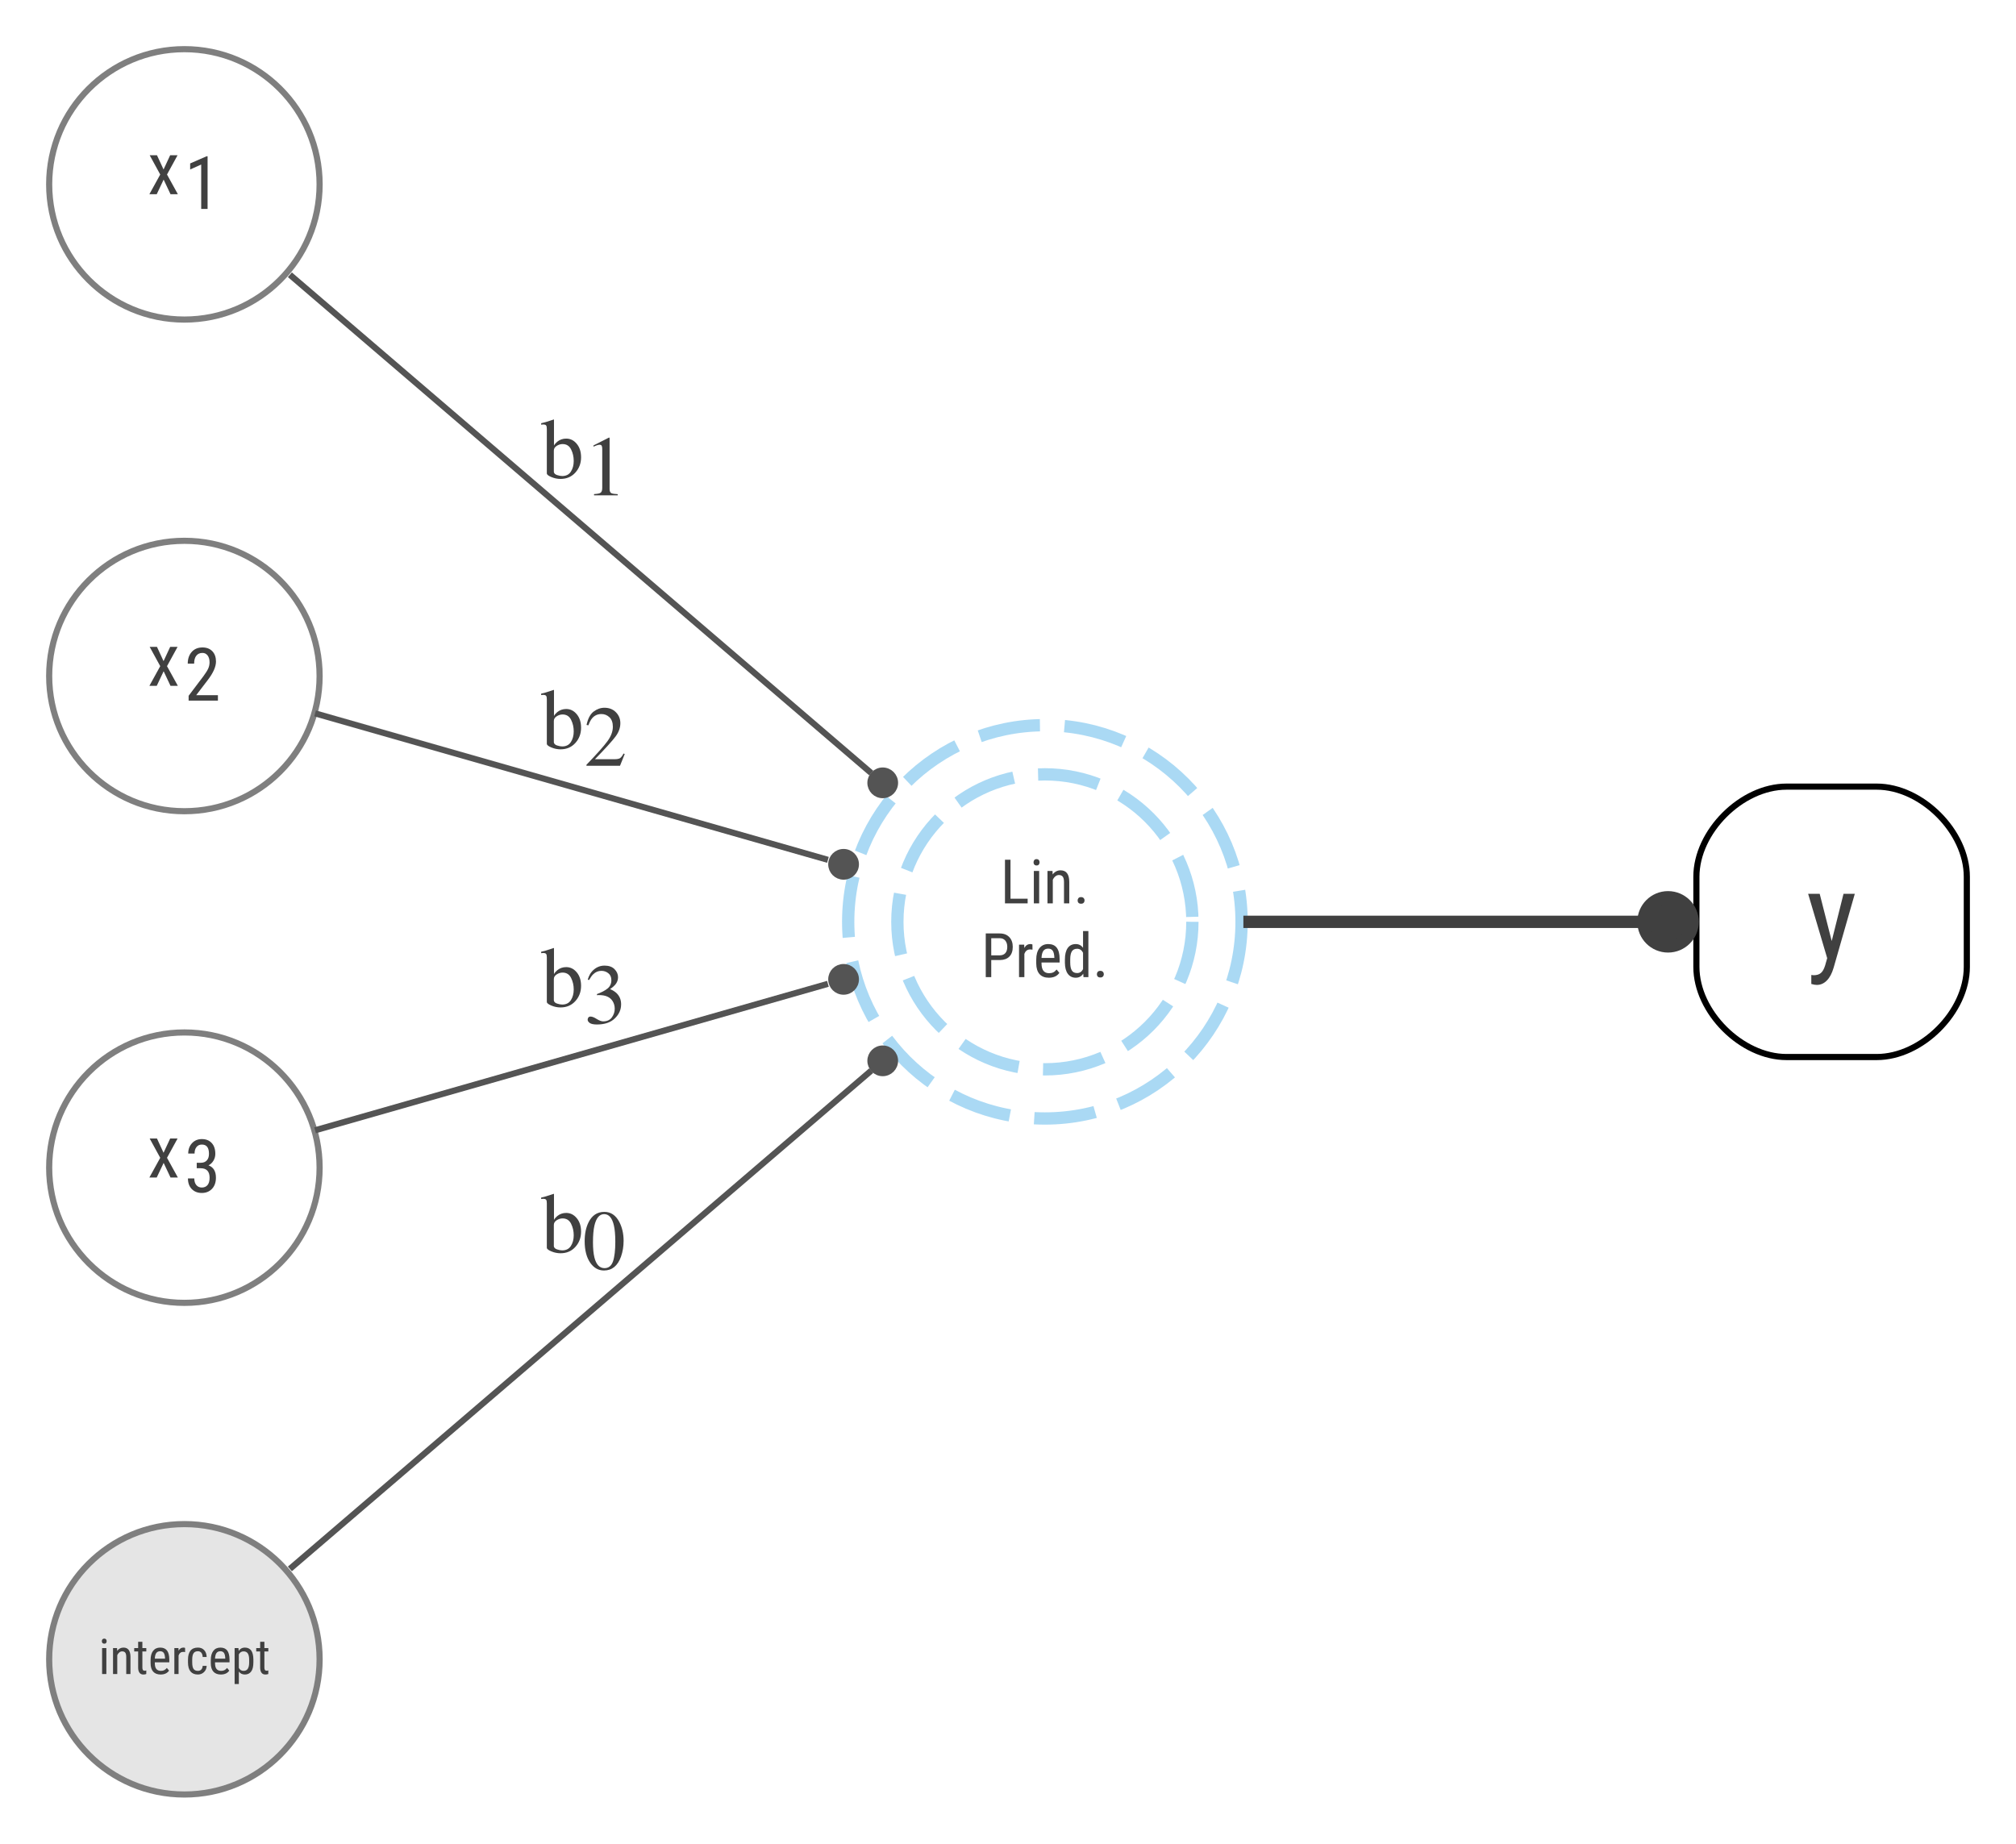
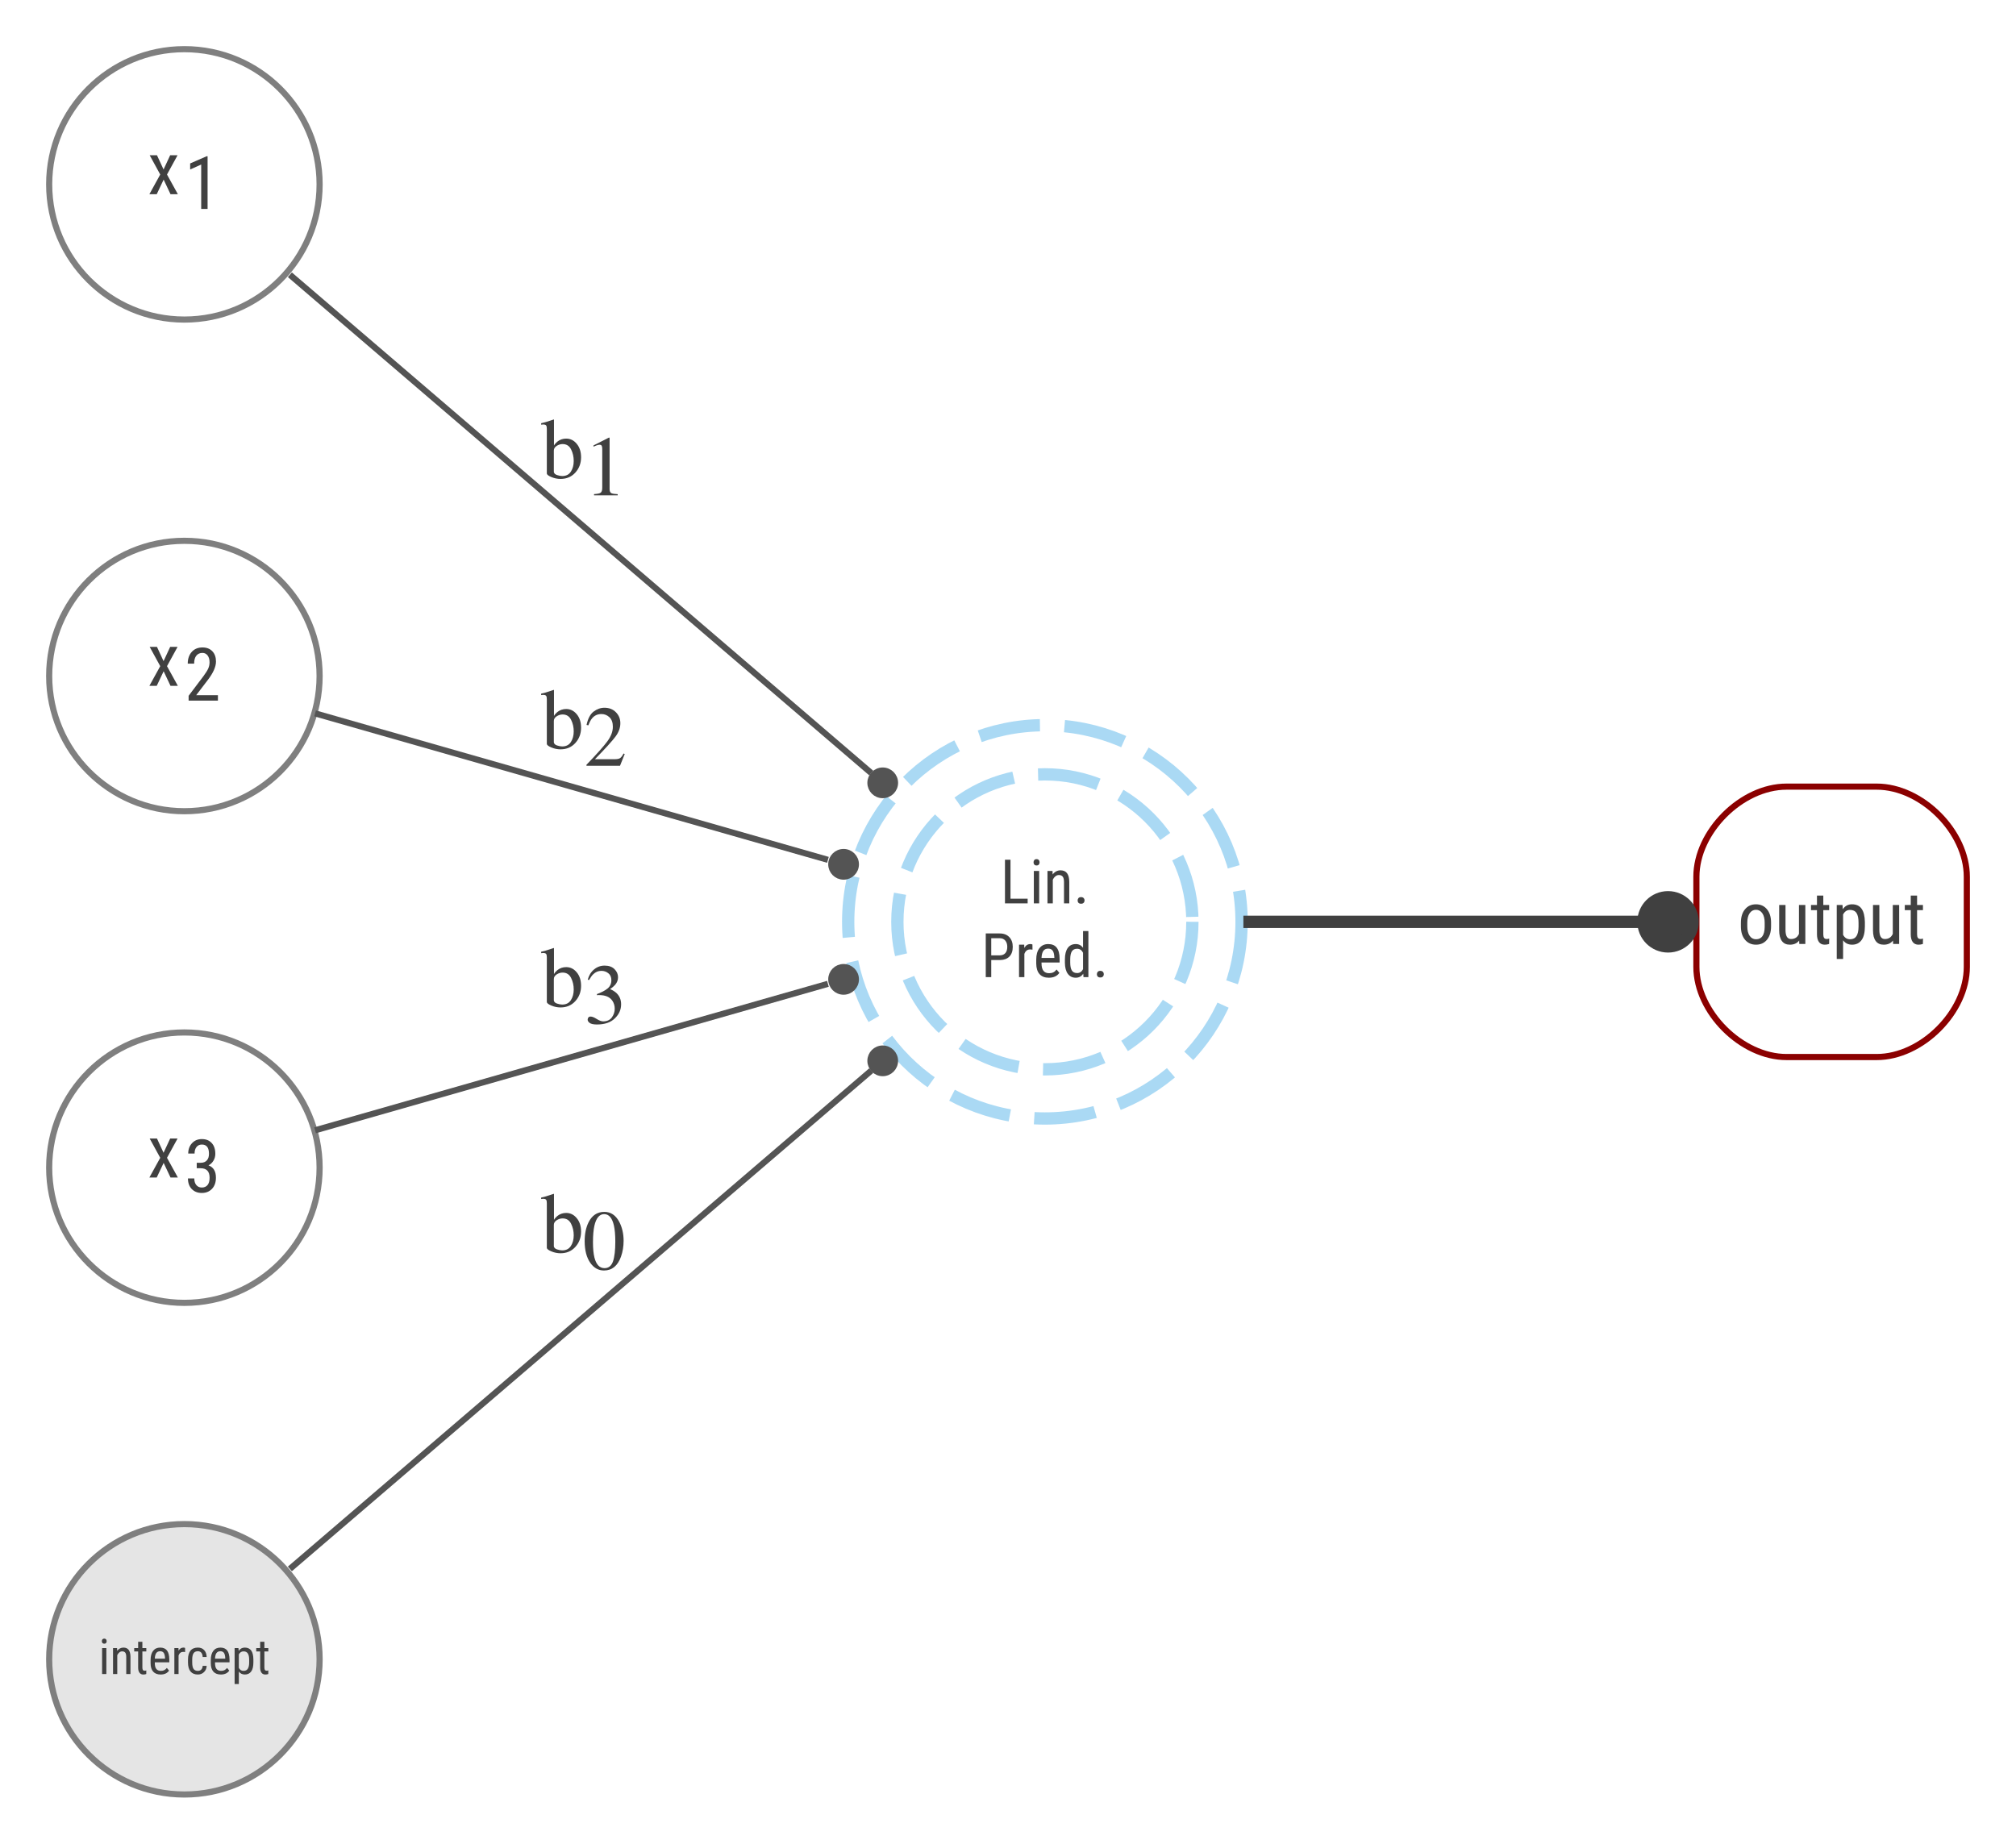
<svg xmlns="http://www.w3.org/2000/svg" width="164pt" height="150pt" viewBox="0 0 164 150" version="1.1">
  <g id="surface1">
    <path style="fill:none;stroke-width:0.5;stroke-linecap:butt;stroke-linejoin:miter;stroke:rgb(49.804%,49.804%,49.804%);stroke-opacity:1;stroke-miterlimit:4;" d="M 22 -131 C 22 -124.926 17.074 -120 11 -120 C 4.926 -120 0 -124.926 0 -131 C 0 -137.074 4.926 -142 11 -142 C 17.074 -142 22 -137.074 22 -131 Z M 22 -131 " transform="matrix(1,0,0,1,4,146)" />
    <path style=" stroke:none;fill-rule:nonzero;fill:rgb(25.098%,25.098%,25.098%);fill-opacity:1;" d="M 13.305 13.789 L 13.844 12.629 L 14.445 12.629 L 13.586 14.199 L 14.469 15.801 L 13.871 15.801 L 13.312 14.613 L 12.75 15.801 L 12.152 15.801 L 13.035 14.199 L 12.176 12.629 L 12.77 12.629 Z M 12 10.234 " />
    <path style=" stroke:none;fill-rule:nonzero;fill:rgb(25.098%,25.098%,25.098%);fill-opacity:1;" d="M 16.887 17 L 16.367 17 L 16.367 13.387 L 15.469 13.789 L 15.469 13.297 L 16.805 12.715 L 16.887 12.715 Z M 15 11.434 " />
    <path style="fill:none;stroke-width:1;stroke-linecap:butt;stroke-linejoin:miter;stroke:rgb(33.725%,70.588%,91.373%);stroke-opacity:0.502;stroke-dasharray:5,2;stroke-miterlimit:4;" d="M 93 -71 C 93 -64.371 87.629 -59 81 -59 C 74.371 -59 69 -64.371 69 -71 C 69 -77.629 74.371 -83 81 -83 C 87.629 -83 93 -77.629 93 -71 Z M 93 -71 " transform="matrix(1,0,0,1,4,146)" />
    <path style="fill:none;stroke-width:1;stroke-linecap:butt;stroke-linejoin:miter;stroke:rgb(33.725%,70.588%,91.373%);stroke-opacity:0.502;stroke-dasharray:5,2;stroke-miterlimit:4;" d="M 97 -71 C 97 -62.164 89.836 -55 81 -55 C 72.164 -55 65 -62.164 65 -71 C 65 -79.836 72.164 -87 81 -87 C 89.836 -87 97 -79.836 97 -71 Z M 97 -71 " transform="matrix(1,0,0,1,4,146)" />
    <path style=" stroke:none;fill-rule:nonzero;fill:rgb(25.098%,25.098%,25.098%);fill-opacity:1;" d="M 82.203 73.117 L 83.598 73.117 L 83.598 73.5 L 81.754 73.5 L 81.754 69.945 L 82.203 69.945 Z M 84.535 73.5 L 84.102 73.5 L 84.102 70.859 L 84.535 70.859 Z M 84.57 70.156 C 84.57 70.23 84.547 70.293 84.508 70.34 C 84.469 70.391 84.406 70.414 84.324 70.414 C 84.242 70.414 84.18 70.391 84.141 70.34 C 84.098 70.293 84.078 70.23 84.078 70.156 C 84.078 70.086 84.098 70.023 84.141 69.973 C 84.18 69.922 84.242 69.898 84.324 69.898 C 84.402 69.898 84.465 69.922 84.508 69.973 C 84.547 70.023 84.57 70.086 84.57 70.156 Z M 85.621 70.859 L 85.633 71.145 C 85.801 70.922 86.016 70.809 86.273 70.809 C 86.742 70.809 86.98 71.121 86.984 71.746 L 86.984 73.5 L 86.555 73.5 L 86.555 71.766 C 86.555 71.559 86.52 71.41 86.453 71.324 C 86.383 71.238 86.277 71.191 86.141 71.191 C 86.031 71.191 85.938 71.23 85.852 71.301 C 85.766 71.371 85.695 71.465 85.645 71.582 L 85.645 73.5 L 85.211 73.5 L 85.211 70.859 Z M 87.664 73.262 C 87.664 73.184 87.688 73.121 87.734 73.066 C 87.781 73.016 87.852 72.988 87.941 72.988 C 88.035 72.988 88.105 73.016 88.152 73.066 C 88.203 73.121 88.227 73.184 88.227 73.262 C 88.227 73.336 88.203 73.402 88.152 73.453 C 88.105 73.504 88.035 73.527 87.941 73.527 C 87.848 73.527 87.781 73.5 87.734 73.453 C 87.688 73.402 87.664 73.34 87.664 73.262 Z M 81.371 68.859 " />
    <path style=" stroke:none;fill-rule:nonzero;fill:rgb(25.098%,25.098%,25.098%);fill-opacity:1;" d="M 80.637 78.109 L 80.637 79.5 L 80.191 79.5 L 80.191 75.945 L 81.324 75.945 C 81.656 75.945 81.914 76.043 82.105 76.242 C 82.293 76.441 82.387 76.703 82.387 77.031 C 82.387 77.375 82.297 77.637 82.117 77.82 C 81.938 78.008 81.684 78.102 81.355 78.109 Z M 80.637 77.727 L 81.324 77.727 C 81.523 77.727 81.676 77.664 81.781 77.547 C 81.887 77.43 81.941 77.258 81.941 77.035 C 81.941 76.824 81.887 76.652 81.777 76.523 C 81.668 76.395 81.52 76.332 81.328 76.332 L 80.637 76.332 Z M 83.992 77.266 C 83.93 77.254 83.867 77.246 83.797 77.246 C 83.574 77.246 83.422 77.367 83.332 77.609 L 83.332 79.5 L 82.898 79.5 L 82.898 76.859 L 83.32 76.859 L 83.328 77.125 C 83.445 76.914 83.605 76.809 83.82 76.809 C 83.887 76.809 83.945 76.82 83.988 76.844 Z M 85.32 79.547 C 84.992 79.547 84.742 79.449 84.566 79.254 C 84.391 79.059 84.301 78.77 84.297 78.391 L 84.297 78.07 C 84.297 77.676 84.383 77.367 84.555 77.145 C 84.727 76.922 84.965 76.809 85.273 76.809 C 85.582 76.809 85.812 76.906 85.965 77.105 C 86.117 77.301 86.199 77.609 86.199 78.023 L 86.199 78.309 L 84.727 78.309 L 84.727 78.371 C 84.727 78.652 84.781 78.859 84.887 78.988 C 84.992 79.117 85.145 79.18 85.348 79.18 C 85.473 79.18 85.586 79.156 85.684 79.109 C 85.781 79.062 85.871 78.984 85.953 78.879 L 86.18 79.152 C 85.992 79.418 85.707 79.547 85.32 79.547 Z M 85.273 77.18 C 85.094 77.18 84.961 77.242 84.875 77.363 C 84.789 77.488 84.738 77.68 84.727 77.938 L 85.77 77.938 L 85.77 77.879 C 85.758 77.629 85.711 77.449 85.633 77.344 C 85.555 77.234 85.434 77.18 85.273 77.18 Z M 86.629 78.059 C 86.629 77.652 86.707 77.344 86.859 77.129 C 87.012 76.914 87.23 76.809 87.516 76.809 C 87.766 76.809 87.965 76.914 88.105 77.117 L 88.105 75.75 L 88.539 75.75 L 88.539 79.5 L 88.141 79.5 L 88.121 79.219 C 87.977 79.438 87.773 79.547 87.512 79.547 C 87.238 79.547 87.023 79.441 86.867 79.23 C 86.711 79.02 86.633 78.719 86.629 78.332 Z M 87.062 78.305 C 87.062 78.602 87.105 78.82 87.195 78.961 C 87.281 79.098 87.426 79.168 87.625 79.168 C 87.84 79.168 88 79.059 88.105 78.844 L 88.105 77.512 C 87.996 77.301 87.836 77.191 87.625 77.191 C 87.426 77.191 87.285 77.262 87.195 77.402 C 87.109 77.539 87.062 77.754 87.062 78.043 Z M 89.23 79.262 C 89.23 79.184 89.254 79.121 89.301 79.066 C 89.348 79.016 89.418 78.988 89.508 78.988 C 89.602 78.988 89.672 79.016 89.719 79.066 C 89.77 79.121 89.793 79.184 89.793 79.262 C 89.793 79.336 89.77 79.402 89.719 79.453 C 89.672 79.504 89.602 79.527 89.508 79.527 C 89.414 79.527 89.348 79.5 89.301 79.453 C 89.254 79.402 89.23 79.34 89.23 79.262 Z M 79.809 74.859 " />
    <path style="fill:none;stroke-width:0.5;stroke-linecap:butt;stroke-linejoin:miter;stroke:rgb(32.941%,32.941%,32.941%);stroke-opacity:1;stroke-miterlimit:4;" d="M 19.582 -123.645 C 31.371 -113.539 52.715 -95.242 66.875 -83.105 " transform="matrix(1,0,0,1,4,146)" />
    <path style="fill-rule:nonzero;fill:rgb(32.941%,32.941%,32.941%);fill-opacity:1;stroke-width:0.5;stroke-linecap:butt;stroke-linejoin:miter;stroke:rgb(32.941%,32.941%,32.941%);stroke-opacity:1;stroke-miterlimit:4;" d="M 68.809 -82.309 C 68.809 -81.758 68.359 -81.309 67.809 -81.309 C 67.254 -81.309 66.809 -81.758 66.809 -82.309 C 66.809 -82.859 67.254 -83.309 67.809 -83.309 C 68.359 -83.309 68.809 -82.859 68.809 -82.309 Z M 68.809 -82.309 " transform="matrix(1,0,0,1,4,146)" />
    <path style=" stroke:none;fill-rule:nonzero;fill:rgb(25.098%,25.098%,25.098%);fill-opacity:1;" d="M 44.023 34.551 L 44.023 34.434 C 44.285 34.375 44.516 34.309 44.727 34.234 C 44.934 34.164 45.043 34.125 45.059 34.125 C 45.062 34.141 45.066 34.156 45.066 34.168 L 45.066 36.25 C 45.125 36.141 45.215 36.035 45.332 35.938 C 45.543 35.766 45.785 35.684 46.059 35.684 C 46.395 35.684 46.68 35.824 46.914 36.105 C 47.152 36.387 47.27 36.754 47.27 37.207 C 47.27 37.691 47.117 38.102 46.809 38.445 C 46.5 38.789 46.098 38.965 45.598 38.965 C 45.344 38.965 45.094 38.914 44.852 38.812 C 44.609 38.711 44.484 38.613 44.484 38.512 L 44.484 34.898 C 44.484 34.766 44.469 34.672 44.43 34.617 C 44.395 34.562 44.309 34.535 44.18 34.535 Z M 45.055 38.398 C 45.074 38.516 45.164 38.602 45.32 38.652 C 45.477 38.703 45.613 38.73 45.734 38.73 C 46.051 38.73 46.289 38.609 46.441 38.371 C 46.594 38.133 46.672 37.844 46.672 37.504 C 46.672 37.164 46.602 36.852 46.457 36.562 C 46.312 36.273 46.082 36.129 45.762 36.129 C 45.598 36.129 45.441 36.18 45.285 36.277 C 45.129 36.379 45.055 36.504 45.055 36.656 Z M 44 33.648 " />
    <path style=" stroke:none;fill-rule:nonzero;fill:rgb(25.098%,25.098%,25.098%);fill-opacity:1;" d="M 49.57 35.605 C 49.578 35.617 49.586 35.625 49.586 35.629 C 49.586 35.637 49.59 35.648 49.59 35.668 L 49.59 39.785 C 49.59 39.961 49.637 40.07 49.727 40.121 C 49.82 40.168 49.996 40.195 50.25 40.207 L 50.25 40.301 L 48.324 40.301 L 48.324 40.199 C 48.602 40.184 48.781 40.148 48.863 40.086 C 48.949 40.023 48.992 39.891 48.992 39.684 L 48.992 36.52 C 48.992 36.41 48.977 36.328 48.949 36.27 C 48.922 36.215 48.863 36.184 48.773 36.184 C 48.711 36.184 48.637 36.203 48.539 36.234 C 48.445 36.27 48.359 36.305 48.277 36.34 L 48.277 36.242 L 49.531 35.605 Z M 47.5 35.051 " />
    <path style="fill:none;stroke-width:0.5;stroke-linecap:butt;stroke-linejoin:miter;stroke:rgb(49.804%,49.804%,49.804%);stroke-opacity:1;stroke-miterlimit:4;" d="M 22 -91 C 22 -84.926 17.074 -80 11 -80 C 4.926 -80 0 -84.926 0 -91 C 0 -97.074 4.926 -102 11 -102 C 17.074 -102 22 -97.074 22 -91 Z M 22 -91 " transform="matrix(1,0,0,1,4,146)" />
    <path style=" stroke:none;fill-rule:nonzero;fill:rgb(25.098%,25.098%,25.098%);fill-opacity:1;" d="M 13.305 53.789 L 13.844 52.629 L 14.445 52.629 L 13.586 54.199 L 14.469 55.801 L 13.871 55.801 L 13.312 54.613 L 12.75 55.801 L 12.152 55.801 L 13.035 54.199 L 12.176 52.629 L 12.77 52.629 Z M 12 50.234 " />
    <path style=" stroke:none;fill-rule:nonzero;fill:rgb(25.098%,25.098%,25.098%);fill-opacity:1;" d="M 17.727 57 L 15.344 57 L 15.344 56.609 L 16.559 55 C 16.742 54.75 16.871 54.547 16.941 54.387 C 17.012 54.227 17.047 54.062 17.047 53.883 C 17.047 53.656 16.996 53.473 16.891 53.332 C 16.785 53.191 16.645 53.121 16.473 53.121 C 16.258 53.121 16.09 53.195 15.973 53.344 C 15.852 53.492 15.793 53.711 15.793 53.992 L 15.273 53.992 C 15.273 53.598 15.383 53.281 15.598 53.039 C 15.812 52.797 16.105 52.676 16.473 52.676 C 16.812 52.676 17.082 52.781 17.277 52.988 C 17.473 53.195 17.57 53.473 17.57 53.82 C 17.57 54.242 17.352 54.738 16.91 55.316 L 15.961 56.559 L 17.727 56.559 Z M 15 51.434 " />
    <path style="fill:none;stroke-width:0.5;stroke-linecap:butt;stroke-linejoin:miter;stroke:rgb(32.941%,32.941%,32.941%);stroke-opacity:1;stroke-miterlimit:4;" d="M 21.633 -87.961 C 32.695 -84.801 50.207 -79.797 63.352 -76.043 " transform="matrix(1,0,0,1,4,146)" />
    <path style="fill-rule:nonzero;fill:rgb(32.941%,32.941%,32.941%);fill-opacity:1;stroke-width:0.5;stroke-linecap:butt;stroke-linejoin:miter;stroke:rgb(32.941%,32.941%,32.941%);stroke-opacity:1;stroke-miterlimit:4;" d="M 65.625 -75.68 C 65.625 -75.125 65.176 -74.68 64.625 -74.68 C 64.07 -74.68 63.625 -75.125 63.625 -75.68 C 63.625 -76.23 64.07 -76.68 64.625 -76.68 C 65.176 -76.68 65.625 -76.23 65.625 -75.68 Z M 65.625 -75.68 " transform="matrix(1,0,0,1,4,146)" />
    <path style=" stroke:none;fill-rule:nonzero;fill:rgb(25.098%,25.098%,25.098%);fill-opacity:1;" d="M 44.023 56.551 L 44.023 56.434 C 44.285 56.375 44.516 56.309 44.727 56.234 C 44.934 56.164 45.043 56.125 45.059 56.125 C 45.062 56.141 45.066 56.156 45.066 56.168 L 45.066 58.25 C 45.125 58.141 45.215 58.035 45.332 57.938 C 45.543 57.766 45.785 57.684 46.059 57.684 C 46.395 57.684 46.68 57.824 46.914 58.105 C 47.152 58.387 47.27 58.754 47.27 59.207 C 47.27 59.691 47.117 60.102 46.809 60.445 C 46.5 60.789 46.098 60.965 45.598 60.965 C 45.344 60.965 45.094 60.914 44.852 60.812 C 44.609 60.711 44.484 60.613 44.484 60.512 L 44.484 56.898 C 44.484 56.766 44.469 56.672 44.43 56.617 C 44.395 56.562 44.309 56.535 44.18 56.535 Z M 45.055 60.398 C 45.074 60.516 45.164 60.602 45.32 60.652 C 45.477 60.703 45.613 60.73 45.734 60.73 C 46.051 60.73 46.289 60.609 46.441 60.371 C 46.594 60.133 46.672 59.844 46.672 59.504 C 46.672 59.164 46.602 58.852 46.457 58.562 C 46.312 58.273 46.082 58.129 45.762 58.129 C 45.598 58.129 45.441 58.18 45.285 58.277 C 45.129 58.379 45.055 58.504 45.055 58.656 Z M 44 55.648 " />
    <path style=" stroke:none;fill-rule:nonzero;fill:rgb(25.098%,25.098%,25.098%);fill-opacity:1;" d="M 47.707 62.223 C 48.543 61.355 49.109 60.719 49.406 60.316 C 49.707 59.91 49.855 59.516 49.855 59.129 C 49.855 58.793 49.766 58.535 49.582 58.359 C 49.398 58.184 49.18 58.094 48.93 58.094 C 48.617 58.094 48.363 58.207 48.172 58.434 C 48.062 58.559 47.961 58.754 47.863 59.012 L 47.715 58.98 C 47.828 58.457 48.023 58.094 48.293 57.891 C 48.566 57.688 48.859 57.582 49.172 57.582 C 49.555 57.582 49.867 57.707 50.105 57.949 C 50.344 58.191 50.465 58.488 50.465 58.84 C 50.465 59.211 50.336 59.57 50.078 59.918 C 49.82 60.266 49.262 60.883 48.398 61.77 L 49.969 61.77 C 50.188 61.77 50.34 61.742 50.43 61.688 C 50.52 61.637 50.617 61.508 50.73 61.305 L 50.82 61.348 L 50.438 62.301 L 47.707 62.301 Z M 47.5 57.051 " />
    <path style="fill:none;stroke-width:0.5;stroke-linecap:butt;stroke-linejoin:miter;stroke:rgb(49.804%,49.804%,49.804%);stroke-opacity:1;stroke-miterlimit:4;" d="M 22 -51 C 22 -44.926 17.074 -40 11 -40 C 4.926 -40 0 -44.926 0 -51 C 0 -57.074 4.926 -62 11 -62 C 17.074 -62 22 -57.074 22 -51 Z M 22 -51 " transform="matrix(1,0,0,1,4,146)" />
    <path style=" stroke:none;fill-rule:nonzero;fill:rgb(25.098%,25.098%,25.098%);fill-opacity:1;" d="M 13.305 93.789 L 13.844 92.629 L 14.445 92.629 L 13.586 94.199 L 14.469 95.801 L 13.871 95.801 L 13.312 94.613 L 12.75 95.801 L 12.152 95.801 L 13.035 94.199 L 12.176 92.629 L 12.77 92.629 Z M 12 90.234 " />
    <path style=" stroke:none;fill-rule:nonzero;fill:rgb(25.098%,25.098%,25.098%);fill-opacity:1;" d="M 16.004 94.602 L 16.336 94.602 C 16.547 94.602 16.711 94.539 16.828 94.406 C 16.945 94.277 17 94.098 17 93.871 C 17 93.371 16.809 93.121 16.422 93.121 C 16.234 93.121 16.09 93.188 15.984 93.324 C 15.879 93.457 15.828 93.633 15.828 93.852 L 15.312 93.852 C 15.312 93.512 15.414 93.23 15.621 93.008 C 15.828 92.785 16.098 92.676 16.422 92.676 C 16.758 92.676 17.023 92.781 17.219 92.992 C 17.418 93.203 17.516 93.5 17.516 93.883 C 17.516 94.078 17.465 94.266 17.363 94.434 C 17.262 94.605 17.125 94.73 16.961 94.812 C 17.363 94.961 17.566 95.293 17.566 95.812 C 17.566 96.191 17.461 96.496 17.25 96.719 C 17.039 96.945 16.758 97.059 16.418 97.059 C 16.078 97.059 15.809 96.953 15.598 96.738 C 15.391 96.523 15.289 96.234 15.289 95.875 L 15.805 95.875 C 15.805 96.102 15.859 96.281 15.969 96.414 C 16.078 96.547 16.227 96.617 16.418 96.617 C 16.609 96.617 16.766 96.551 16.879 96.422 C 16.992 96.289 17.051 96.09 17.051 95.82 C 17.051 95.305 16.805 95.047 16.316 95.047 L 16.004 95.047 Z M 15 91.434 " />
    <path style="fill:none;stroke-width:0.5;stroke-linecap:butt;stroke-linejoin:miter;stroke:rgb(32.941%,32.941%,32.941%);stroke-opacity:1;stroke-miterlimit:4;" d="M 21.633 -54.039 C 32.695 -57.199 50.207 -62.203 63.352 -65.957 " transform="matrix(1,0,0,1,4,146)" />
    <path style="fill-rule:nonzero;fill:rgb(32.941%,32.941%,32.941%);fill-opacity:1;stroke-width:0.5;stroke-linecap:butt;stroke-linejoin:miter;stroke:rgb(32.941%,32.941%,32.941%);stroke-opacity:1;stroke-miterlimit:4;" d="M 65.625 -66.32 C 65.625 -65.77 65.176 -65.32 64.625 -65.32 C 64.07 -65.32 63.625 -65.77 63.625 -66.32 C 63.625 -66.875 64.07 -67.32 64.625 -67.32 C 65.176 -67.32 65.625 -66.875 65.625 -66.32 Z M 65.625 -66.32 " transform="matrix(1,0,0,1,4,146)" />
    <path style=" stroke:none;fill-rule:nonzero;fill:rgb(25.098%,25.098%,25.098%);fill-opacity:1;" d="M 44.023 77.551 L 44.023 77.434 C 44.285 77.375 44.516 77.309 44.727 77.234 C 44.934 77.164 45.043 77.125 45.059 77.125 C 45.062 77.141 45.066 77.156 45.066 77.168 L 45.066 79.25 C 45.125 79.141 45.215 79.035 45.332 78.938 C 45.543 78.766 45.785 78.684 46.059 78.684 C 46.395 78.684 46.68 78.824 46.914 79.105 C 47.152 79.387 47.27 79.754 47.27 80.207 C 47.27 80.691 47.117 81.102 46.809 81.445 C 46.5 81.789 46.098 81.965 45.598 81.965 C 45.344 81.965 45.094 81.914 44.852 81.812 C 44.609 81.711 44.484 81.613 44.484 81.512 L 44.484 77.898 C 44.484 77.766 44.469 77.672 44.43 77.617 C 44.395 77.562 44.309 77.535 44.18 77.535 Z M 45.055 81.398 C 45.074 81.516 45.164 81.602 45.32 81.652 C 45.477 81.703 45.613 81.73 45.734 81.73 C 46.051 81.73 46.289 81.609 46.441 81.371 C 46.594 81.133 46.672 80.844 46.672 80.504 C 46.672 80.164 46.602 79.852 46.457 79.562 C 46.312 79.273 46.082 79.129 45.762 79.129 C 45.598 79.129 45.441 79.18 45.285 79.277 C 45.129 79.379 45.055 79.504 45.055 79.656 Z M 44 76.648 " />
    <path style=" stroke:none;fill-rule:nonzero;fill:rgb(25.098%,25.098%,25.098%);fill-opacity:1;" d="M 48.043 82.707 C 48.168 82.707 48.336 82.77 48.539 82.902 C 48.746 83.031 48.922 83.098 49.066 83.098 C 49.383 83.098 49.621 82.988 49.777 82.773 C 49.93 82.559 50.008 82.324 50.008 82.07 C 50.008 81.828 49.945 81.613 49.82 81.426 C 49.609 81.113 49.25 80.961 48.746 80.961 C 48.719 80.961 48.688 80.961 48.664 80.961 C 48.637 80.961 48.602 80.965 48.566 80.969 L 48.559 80.879 C 48.922 80.746 49.211 80.598 49.422 80.426 C 49.633 80.254 49.734 80.031 49.734 79.75 C 49.734 79.5 49.652 79.312 49.488 79.184 C 49.324 79.051 49.133 78.988 48.922 78.988 C 48.672 78.988 48.449 79.078 48.258 79.266 C 48.152 79.363 48.043 79.52 47.922 79.73 L 47.812 79.707 C 47.906 79.359 48.074 79.082 48.324 78.875 C 48.57 78.668 48.859 78.562 49.184 78.562 C 49.531 78.562 49.805 78.66 49.992 78.852 C 50.184 79.043 50.277 79.262 50.277 79.512 C 50.277 79.734 50.199 79.938 50.043 80.121 C 49.953 80.227 49.816 80.344 49.629 80.473 C 49.848 80.566 50.023 80.676 50.156 80.801 C 50.406 81.043 50.527 81.344 50.527 81.711 C 50.527 82.145 50.359 82.527 50.016 82.855 C 49.676 83.188 49.191 83.352 48.562 83.352 C 48.281 83.352 48.086 83.309 47.973 83.227 C 47.859 83.145 47.805 83.055 47.805 82.957 C 47.805 82.898 47.824 82.844 47.859 82.789 C 47.898 82.734 47.961 82.707 48.043 82.707 Z M 47.5 78.051 " />
-     <path style="fill:none;stroke-width:0.5;stroke-linecap:butt;stroke-linejoin:miter;stroke:rgb(0%,0%,0%);stroke-opacity:1;stroke-miterlimit:4;" d="M 148.668 -82 C 148.668 -82 141.332 -82 141.332 -82 C 137.668 -82 134 -78.332 134 -74.668 C 134 -74.668 134 -67.332 134 -67.332 C 134 -63.668 137.668 -60 141.332 -60 C 141.332 -60 148.668 -60 148.668 -60 C 152.332 -60 156 -63.668 156 -67.332 C 156 -67.332 156 -74.668 156 -74.668 C 156 -78.332 152.332 -82 148.668 -82 " transform="matrix(1,0,0,1,4,146)" />
-     <path style=" stroke:none;fill-rule:nonzero;fill:rgb(25.098%,25.098%,25.098%);fill-opacity:1;" d="M 149.008 76.562 L 149.969 72.719 L 150.887 72.719 L 149.16 78.746 C 149.027 79.199 148.844 79.543 148.605 79.781 C 148.371 80.016 148.098 80.133 147.797 80.133 C 147.68 80.133 147.531 80.109 147.348 80.055 L 147.348 79.324 L 147.539 79.344 C 147.789 79.344 147.984 79.285 148.125 79.164 C 148.27 79.047 148.383 78.84 148.473 78.547 L 148.641 77.957 L 147.09 72.719 L 148.031 72.719 Z M 146.918 68.723 " />
+     <path style="fill:none;stroke-width:0.5;stroke-linecap:butt;stroke-linejoin:miter;stroke:rgb(54.51%,0%,0%);stroke-opacity:1;stroke-miterlimit:4;" d="M 148.668 -82 C 148.668 -82 141.332 -82 141.332 -82 C 137.668 -82 134 -78.332 134 -74.668 C 134 -74.668 134 -67.332 134 -67.332 C 134 -63.668 137.668 -60 141.332 -60 C 141.332 -60 148.668 -60 148.668 -60 C 152.332 -60 156 -63.668 156 -67.332 C 156 -67.332 156 -74.668 156 -74.668 C 156 -78.332 152.332 -82 148.668 -82 " transform="matrix(1,0,0,1,4,146)" />
+     <path style=" stroke:none;fill-rule:nonzero;fill:rgb(25.098%,25.098%,25.098%);fill-opacity:1;" d="M 141.621 75.07 C 141.621 74.609 141.734 74.242 141.957 73.977 C 142.18 73.707 142.477 73.574 142.844 73.574 C 143.211 73.574 143.508 73.703 143.73 73.965 C 143.953 74.227 144.07 74.582 144.074 75.035 L 144.074 75.367 C 144.074 75.828 143.961 76.191 143.742 76.457 C 143.52 76.727 143.219 76.859 142.852 76.859 C 142.484 76.859 142.188 76.73 141.965 76.469 C 141.742 76.211 141.629 75.859 141.621 75.414 Z M 142.141 75.367 C 142.141 75.695 142.203 75.949 142.332 76.137 C 142.461 76.324 142.633 76.418 142.852 76.418 C 143.309 76.418 143.543 76.086 143.555 75.426 L 143.555 75.07 C 143.555 74.746 143.492 74.488 143.363 74.301 C 143.234 74.113 143.062 74.02 142.844 74.02 C 142.633 74.02 142.461 74.113 142.332 74.301 C 142.203 74.488 142.141 74.746 142.141 75.066 Z M 146.359 76.523 C 146.188 76.746 145.938 76.859 145.605 76.859 C 145.32 76.859 145.102 76.762 144.957 76.562 C 144.809 76.363 144.734 76.074 144.734 75.695 L 144.734 73.629 L 145.25 73.629 L 145.25 75.66 C 145.25 76.152 145.398 76.398 145.695 76.398 C 146.008 76.398 146.227 76.258 146.344 75.977 L 146.344 73.629 L 146.863 73.629 L 146.863 76.801 L 146.371 76.801 Z M 148.324 72.863 L 148.324 73.629 L 148.801 73.629 L 148.801 74.051 L 148.324 74.051 L 148.324 76.016 C 148.324 76.141 148.344 76.234 148.387 76.301 C 148.426 76.363 148.496 76.395 148.598 76.395 C 148.664 76.395 148.734 76.387 148.805 76.363 L 148.797 76.801 C 148.68 76.84 148.562 76.859 148.438 76.859 C 148.234 76.859 148.078 76.785 147.969 76.641 C 147.863 76.492 147.809 76.285 147.809 76.02 L 147.809 74.051 L 147.324 74.051 L 147.324 73.629 L 147.809 73.629 L 147.809 72.863 Z M 151.707 75.367 C 151.707 75.871 151.613 76.246 151.434 76.488 C 151.254 76.734 150.996 76.859 150.668 76.859 C 150.348 76.859 150.105 76.738 149.934 76.5 L 149.934 78.02 L 149.418 78.02 L 149.418 73.629 L 149.887 73.629 L 149.91 73.98 C 150.086 73.707 150.336 73.574 150.66 73.574 C 151.008 73.574 151.266 73.691 151.438 73.934 C 151.609 74.176 151.699 74.539 151.707 75.023 Z M 151.191 75.074 C 151.191 74.719 151.137 74.453 151.027 74.285 C 150.918 74.117 150.738 74.031 150.496 74.031 C 150.25 74.031 150.062 74.156 149.934 74.402 L 149.934 76.055 C 150.059 76.297 150.25 76.418 150.504 76.418 C 150.738 76.418 150.91 76.332 151.02 76.164 C 151.129 75.996 151.188 75.738 151.191 75.387 Z M 153.992 76.523 C 153.82 76.746 153.57 76.859 153.238 76.859 C 152.953 76.859 152.734 76.762 152.59 76.562 C 152.441 76.363 152.367 76.074 152.367 75.695 L 152.367 73.629 L 152.883 73.629 L 152.883 75.66 C 152.883 76.152 153.031 76.398 153.328 76.398 C 153.641 76.398 153.859 76.258 153.977 75.977 L 153.977 73.629 L 154.496 73.629 L 154.496 76.801 L 154.004 76.801 Z M 155.953 72.863 L 155.953 73.629 L 156.43 73.629 L 156.43 74.051 L 155.953 74.051 L 155.953 76.016 C 155.953 76.141 155.973 76.234 156.016 76.301 C 156.055 76.363 156.125 76.395 156.227 76.395 C 156.293 76.395 156.363 76.387 156.434 76.363 L 156.426 76.801 C 156.309 76.84 156.191 76.859 156.066 76.859 C 155.863 76.859 155.707 76.785 155.598 76.641 C 155.492 76.492 155.438 76.285 155.438 76.02 L 155.438 74.051 L 154.953 74.051 L 154.953 73.629 L 155.438 73.629 L 155.438 72.863 Z M 141.344 71.234 " />
    <path style="fill:none;stroke-width:1;stroke-linecap:butt;stroke-linejoin:miter;stroke:rgb(25.098%,25.098%,25.098%);stroke-opacity:1;stroke-miterlimit:4;" d="M 97.148 -71 C 107.129 -71 119.859 -71 129.684 -71 " transform="matrix(1,0,0,1,4,146)" />
    <path style="fill-rule:nonzero;fill:rgb(25.098%,25.098%,25.098%);fill-opacity:1;stroke-width:1;stroke-linecap:butt;stroke-linejoin:miter;stroke:rgb(25.098%,25.098%,25.098%);stroke-opacity:1;stroke-miterlimit:4;" d="M 133.695 -71 C 133.695 -69.895 132.801 -69 131.695 -69 C 130.59 -69 129.695 -69.895 129.695 -71 C 129.695 -72.105 130.59 -73 131.695 -73 C 132.801 -73 133.695 -72.105 133.695 -71 Z M 133.695 -71 " transform="matrix(1,0,0,1,4,146)" />
    <path style="fill-rule:nonzero;fill:rgb(89.804%,89.804%,89.804%);fill-opacity:1;stroke-width:0.5;stroke-linecap:butt;stroke-linejoin:miter;stroke:rgb(49.804%,49.804%,49.804%);stroke-opacity:1;stroke-miterlimit:4;" d="M 22 -11 C 22 -4.926 17.074 0 11 0 C 4.926 0 0 -4.926 0 -11 C 0 -17.074 4.926 -22 11 -22 C 17.074 -22 22 -17.074 22 -11 Z M 22 -11 " transform="matrix(1,0,0,1,4,146)" />
    <path style=" stroke:none;fill-rule:nonzero;fill:rgb(25.098%,25.098%,25.098%);fill-opacity:1;" d="M 8.652 136.199 L 8.305 136.199 L 8.305 134.086 L 8.652 134.086 Z M 8.676 133.527 C 8.676 133.586 8.66 133.633 8.629 133.672 C 8.598 133.711 8.547 133.73 8.48 133.73 C 8.414 133.73 8.367 133.711 8.332 133.672 C 8.301 133.633 8.285 133.582 8.285 133.527 C 8.285 133.469 8.301 133.418 8.332 133.379 C 8.367 133.336 8.414 133.316 8.48 133.316 C 8.547 133.316 8.594 133.336 8.629 133.379 C 8.66 133.418 8.676 133.469 8.676 133.527 Z M 9.523 134.086 L 9.531 134.316 C 9.664 134.137 9.836 134.047 10.047 134.047 C 10.418 134.047 10.609 134.297 10.613 134.793 L 10.613 136.199 L 10.27 136.199 L 10.27 134.809 C 10.27 134.645 10.242 134.527 10.188 134.457 C 10.133 134.387 10.047 134.355 9.938 134.355 C 9.852 134.355 9.773 134.383 9.707 134.441 C 9.637 134.496 9.582 134.57 9.539 134.664 L 9.539 136.199 L 9.195 136.199 L 9.195 134.086 Z M 11.582 133.574 L 11.582 134.086 L 11.902 134.086 L 11.902 134.363 L 11.582 134.363 L 11.582 135.676 C 11.582 135.758 11.598 135.824 11.621 135.863 C 11.648 135.906 11.699 135.93 11.762 135.93 C 11.809 135.93 11.855 135.922 11.902 135.906 L 11.898 136.199 C 11.82 136.227 11.738 136.238 11.66 136.238 C 11.523 136.238 11.418 136.191 11.348 136.09 C 11.273 135.992 11.238 135.855 11.238 135.676 L 11.238 134.363 L 10.918 134.363 L 10.918 134.086 L 11.238 134.086 L 11.238 133.574 Z M 13.07 136.238 C 12.805 136.238 12.602 136.16 12.461 136.004 C 12.32 135.848 12.25 135.617 12.25 135.312 L 12.25 135.059 C 12.25 134.742 12.316 134.496 12.453 134.316 C 12.59 134.137 12.781 134.047 13.031 134.047 C 13.277 134.047 13.461 134.125 13.586 134.285 C 13.707 134.441 13.77 134.688 13.773 135.02 L 13.773 135.246 L 12.594 135.246 L 12.594 135.293 C 12.594 135.52 12.633 135.688 12.719 135.789 C 12.805 135.891 12.93 135.941 13.086 135.941 C 13.188 135.941 13.277 135.926 13.355 135.887 C 13.434 135.848 13.508 135.785 13.574 135.703 L 13.754 135.922 C 13.605 136.133 13.375 136.238 13.07 136.238 Z M 13.031 134.344 C 12.887 134.344 12.781 134.395 12.711 134.492 C 12.641 134.59 12.602 134.742 12.594 134.949 L 13.426 134.949 L 13.426 134.902 C 13.418 134.703 13.379 134.559 13.316 134.473 C 13.254 134.387 13.156 134.344 13.031 134.344 Z M 15.059 134.41 C 15.008 134.402 14.957 134.395 14.902 134.395 C 14.723 134.395 14.598 134.492 14.527 134.688 L 14.527 136.199 L 14.184 136.199 L 14.184 134.086 L 14.52 134.086 L 14.527 134.301 C 14.617 134.133 14.75 134.047 14.918 134.047 C 14.973 134.047 15.02 134.055 15.055 134.074 Z M 16.098 135.941 C 16.211 135.941 16.305 135.906 16.371 135.836 C 16.441 135.766 16.48 135.664 16.488 135.535 L 16.812 135.535 C 16.805 135.738 16.734 135.906 16.598 136.039 C 16.461 136.172 16.293 136.238 16.098 136.238 C 15.836 136.238 15.637 136.156 15.5 135.992 C 15.363 135.828 15.293 135.582 15.293 135.254 L 15.293 135.023 C 15.293 134.703 15.363 134.461 15.496 134.297 C 15.633 134.129 15.832 134.047 16.098 134.047 C 16.312 134.047 16.484 134.113 16.609 134.254 C 16.738 134.391 16.805 134.574 16.812 134.812 L 16.488 134.812 C 16.48 134.656 16.441 134.539 16.375 134.461 C 16.309 134.383 16.215 134.344 16.098 134.344 C 15.941 134.344 15.828 134.395 15.754 134.496 C 15.68 134.598 15.641 134.762 15.637 134.992 L 15.637 135.262 C 15.637 135.512 15.676 135.688 15.75 135.789 C 15.824 135.891 15.938 135.941 16.098 135.941 Z M 17.969 136.238 C 17.703 136.238 17.5 136.16 17.359 136.004 C 17.219 135.848 17.148 135.617 17.148 135.312 L 17.148 135.059 C 17.148 134.742 17.215 134.496 17.352 134.316 C 17.488 134.137 17.68 134.047 17.93 134.047 C 18.176 134.047 18.359 134.125 18.484 134.285 C 18.605 134.441 18.668 134.688 18.672 135.02 L 18.672 135.246 L 17.492 135.246 L 17.492 135.293 C 17.492 135.52 17.531 135.688 17.617 135.789 C 17.703 135.891 17.828 135.941 17.984 135.941 C 18.086 135.941 18.176 135.926 18.254 135.887 C 18.332 135.848 18.406 135.785 18.473 135.703 L 18.652 135.922 C 18.504 136.133 18.273 136.238 17.969 136.238 Z M 17.93 134.344 C 17.785 134.344 17.68 134.395 17.609 134.492 C 17.539 134.59 17.5 134.742 17.492 134.949 L 18.324 134.949 L 18.324 134.902 C 18.316 134.703 18.277 134.559 18.215 134.473 C 18.152 134.387 18.055 134.344 17.93 134.344 Z M 20.613 135.246 C 20.613 135.578 20.555 135.828 20.434 135.992 C 20.312 136.156 20.141 136.238 19.922 136.238 C 19.711 136.238 19.547 136.16 19.43 135.996 L 19.43 137.012 L 19.086 137.012 L 19.086 134.086 L 19.398 134.086 L 19.418 134.32 C 19.535 134.137 19.699 134.047 19.914 134.047 C 20.148 134.047 20.32 134.129 20.438 134.289 C 20.551 134.449 20.609 134.691 20.613 135.012 Z M 20.27 135.047 C 20.27 134.809 20.234 134.637 20.16 134.523 C 20.086 134.41 19.969 134.355 19.809 134.355 C 19.645 134.355 19.516 134.438 19.43 134.602 L 19.43 135.699 C 19.516 135.863 19.645 135.941 19.812 135.941 C 19.969 135.941 20.082 135.887 20.156 135.773 C 20.23 135.66 20.27 135.488 20.27 135.258 Z M 21.508 133.574 L 21.508 134.086 L 21.828 134.086 L 21.828 134.363 L 21.508 134.363 L 21.508 135.676 C 21.508 135.758 21.523 135.824 21.547 135.863 C 21.574 135.906 21.625 135.93 21.688 135.93 C 21.734 135.93 21.781 135.922 21.828 135.906 L 21.824 136.199 C 21.746 136.227 21.664 136.238 21.586 136.238 C 21.449 136.238 21.344 136.191 21.273 136.09 C 21.199 135.992 21.164 135.855 21.164 135.676 L 21.164 134.363 L 20.844 134.363 L 20.844 134.086 L 21.164 134.086 L 21.164 133.574 Z M 8.02 132.488 " />
    <path style="fill:none;stroke-width:0.5;stroke-linecap:butt;stroke-linejoin:miter;stroke:rgb(32.941%,32.941%,32.941%);stroke-opacity:1;stroke-miterlimit:4;" d="M 19.582 -18.355 C 31.371 -28.461 52.715 -46.758 66.875 -58.895 " transform="matrix(1,0,0,1,4,146)" />
    <path style="fill-rule:nonzero;fill:rgb(32.941%,32.941%,32.941%);fill-opacity:1;stroke-width:0.5;stroke-linecap:butt;stroke-linejoin:miter;stroke:rgb(32.941%,32.941%,32.941%);stroke-opacity:1;stroke-miterlimit:4;" d="M 68.809 -59.691 C 68.809 -59.141 68.359 -58.691 67.809 -58.691 C 67.254 -58.691 66.809 -59.141 66.809 -59.691 C 66.809 -60.242 67.254 -60.691 67.809 -60.691 C 68.359 -60.691 68.809 -60.242 68.809 -59.691 Z M 68.809 -59.691 " transform="matrix(1,0,0,1,4,146)" />
    <path style=" stroke:none;fill-rule:nonzero;fill:rgb(25.098%,25.098%,25.098%);fill-opacity:1;" d="M 44.023 97.551 L 44.023 97.434 C 44.285 97.375 44.516 97.309 44.727 97.234 C 44.934 97.164 45.043 97.125 45.059 97.125 C 45.062 97.141 45.066 97.156 45.066 97.168 L 45.066 99.25 C 45.125 99.141 45.215 99.035 45.332 98.938 C 45.543 98.766 45.785 98.684 46.059 98.684 C 46.395 98.684 46.68 98.824 46.914 99.105 C 47.152 99.387 47.27 99.754 47.27 100.207 C 47.27 100.691 47.117 101.102 46.809 101.445 C 46.5 101.789 46.098 101.965 45.598 101.965 C 45.344 101.965 45.094 101.914 44.852 101.812 C 44.609 101.711 44.484 101.613 44.484 101.512 L 44.484 97.898 C 44.484 97.766 44.469 97.672 44.43 97.617 C 44.395 97.562 44.309 97.535 44.18 97.535 Z M 45.055 101.398 C 45.074 101.516 45.164 101.602 45.32 101.652 C 45.477 101.703 45.613 101.73 45.734 101.73 C 46.051 101.73 46.289 101.609 46.441 101.371 C 46.594 101.133 46.672 100.844 46.672 100.504 C 46.672 100.164 46.602 99.852 46.457 99.562 C 46.312 99.273 46.082 99.129 45.762 99.129 C 45.598 99.129 45.441 99.18 45.285 99.277 C 45.129 99.379 45.055 99.504 45.055 99.656 Z M 44 96.648 " />
    <path style=" stroke:none;fill-rule:nonzero;fill:rgb(25.098%,25.098%,25.098%);fill-opacity:1;" d="M 49.176 103.176 C 49.512 103.176 49.738 102.992 49.867 102.625 C 49.992 102.258 50.055 101.727 50.055 101.031 C 50.055 100.477 50.016 100.035 49.941 99.707 C 49.801 99.09 49.535 98.781 49.148 98.781 C 48.762 98.781 48.496 99.098 48.352 99.73 C 48.277 100.07 48.238 100.516 48.238 101.066 C 48.238 101.582 48.277 101.996 48.355 102.305 C 48.5 102.883 48.773 103.176 49.176 103.176 Z M 49.164 98.598 C 49.688 98.598 50.094 98.871 50.383 99.422 C 50.613 99.867 50.73 100.375 50.73 100.953 C 50.73 101.406 50.66 101.832 50.52 102.234 C 50.25 102.988 49.789 103.367 49.133 103.367 C 48.684 103.367 48.316 103.16 48.027 102.754 C 47.719 102.32 47.562 101.727 47.562 100.98 C 47.562 100.391 47.664 99.887 47.871 99.461 C 48.152 98.887 48.582 98.598 49.164 98.598 Z M 47.5 98.051 " />
  </g>
</svg>
